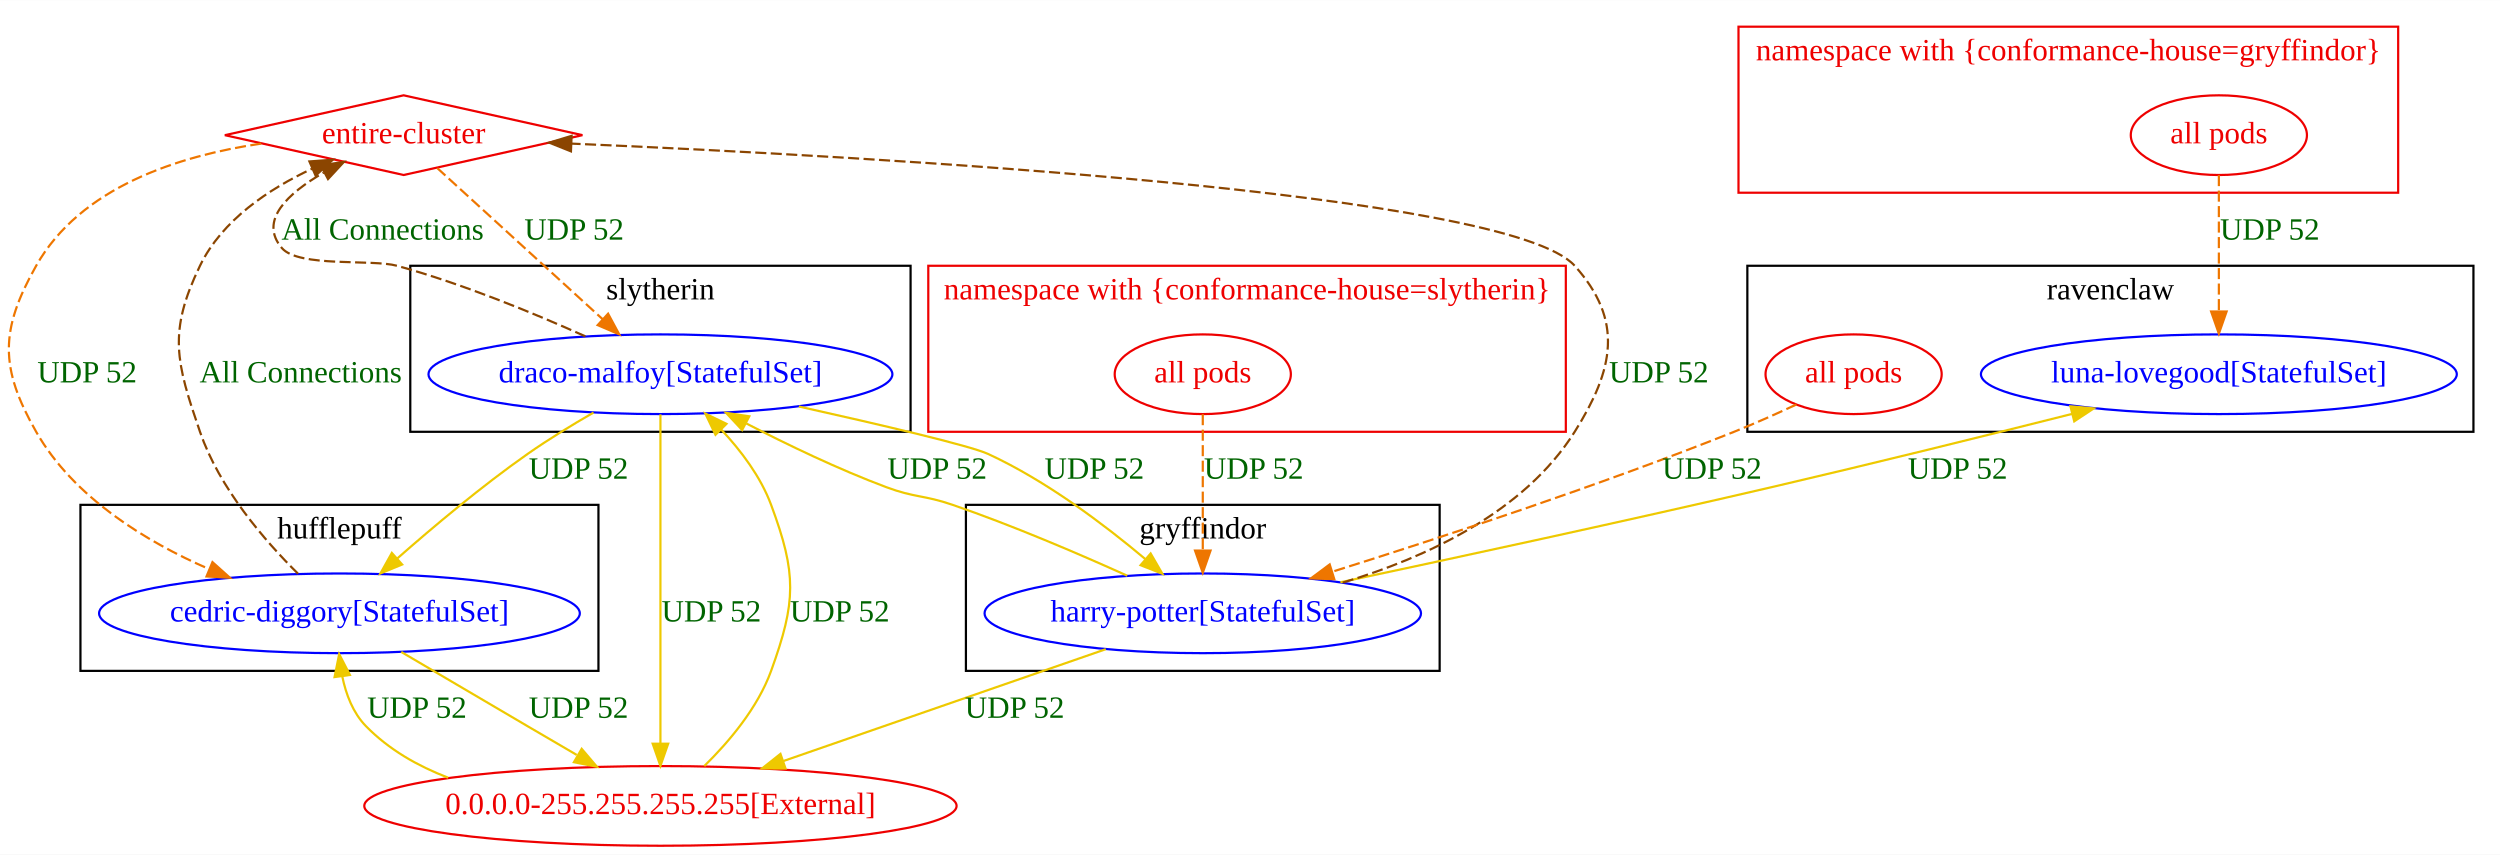
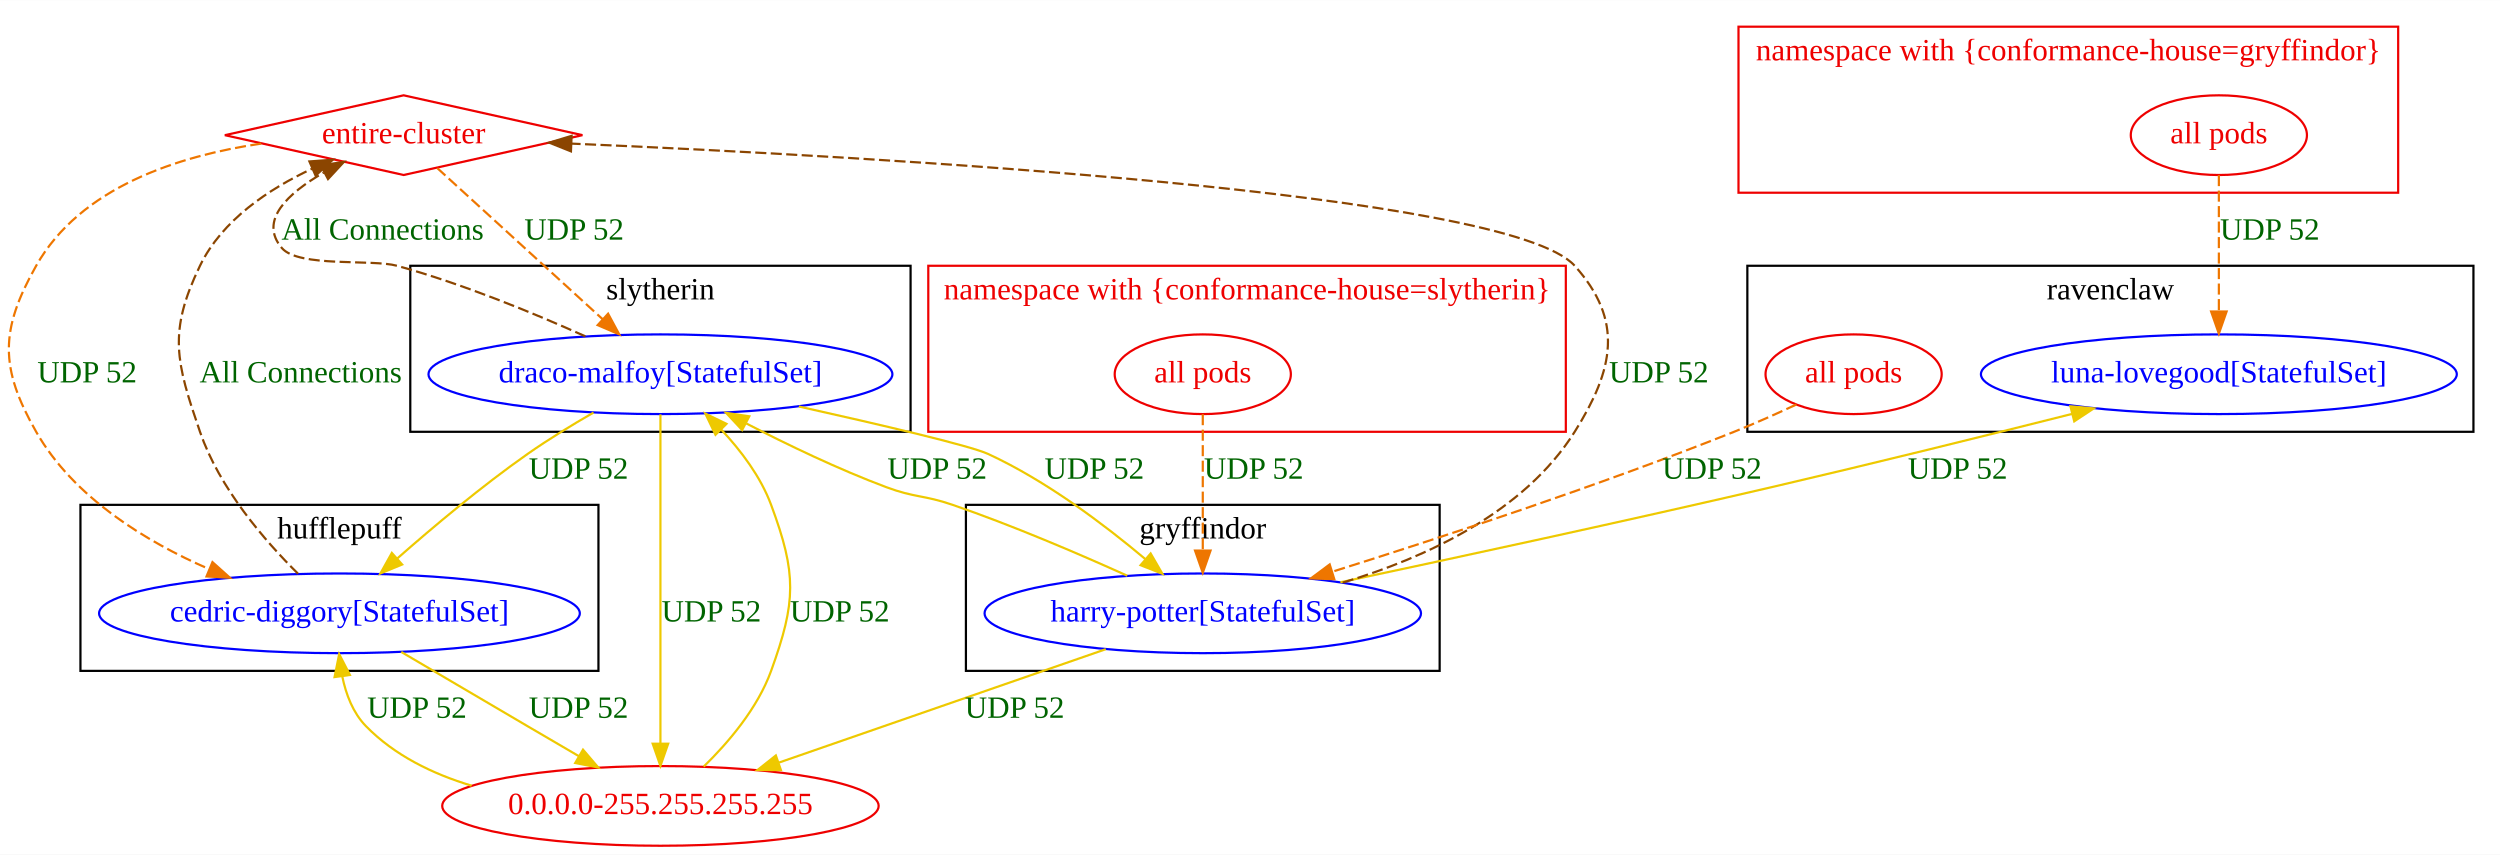
<svg xmlns="http://www.w3.org/2000/svg" width="1129pt" height="386pt" viewBox="0.00 0.00 1129.34 386.00">
  <g id="graph0" class="graph" transform="scale(1 1) rotate(0) translate(4 382)">
    <polygon fill="white" stroke="transparent" points="-4,4 -4,-382 1125.34,-382 1125.34,4 -4,4" />
-     <g id="clust2" class="cluster">
-       <polygon fill="none" stroke="black" points="32.34,-79 32.34,-154 266.34,-154 266.34,-79 32.34,-79" />
-       <text text-anchor="middle" x="149.34" y="-138.8" font-family="Times New Roman,serif" font-size="14.00">hufflepuff</text>
+     <g id="clust4" class="cluster">
+       <polygon fill="none" stroke="black" points="181.34,-187 181.34,-262 407.34,-262 407.34,-187 181.34,-187" />
+       <text text-anchor="middle" x="294.34" y="-246.8" font-family="Times New Roman,serif" font-size="14.00">slytherin</text>
    </g>
    <g id="clust1" class="cluster">
      <polygon fill="none" stroke="black" points="432.34,-79 432.34,-154 646.34,-154 646.34,-79 432.34,-79" />
      <text text-anchor="middle" x="539.34" y="-138.8" font-family="Times New Roman,serif" font-size="14.00">gryffindor</text>
    </g>
+     <g id="clust2" class="cluster">
+       <polygon fill="none" stroke="black" points="32.34,-79 32.34,-154 266.34,-154 266.34,-79 32.34,-79" />
+       <text text-anchor="middle" x="149.34" y="-138.8" font-family="Times New Roman,serif" font-size="14.00">hufflepuff</text>
+     </g>
    <g id="clust3" class="cluster">
      <polygon fill="none" stroke="black" points="785.34,-187 785.34,-262 1113.34,-262 1113.34,-187 785.34,-187" />
      <text text-anchor="middle" x="949.34" y="-246.8" font-family="Times New Roman,serif" font-size="14.00">ravenclaw</text>
-     </g>
-     <g id="clust5" class="cluster">
-       <polygon fill="none" stroke="#ee0000" points="781.34,-295 781.34,-370 1079.34,-370 1079.34,-295 781.34,-295" />
-       <text text-anchor="middle" x="930.34" y="-354.8" font-family="Times New Roman,serif" font-size="14.00" fill="#ee0000">namespace with {conformance-house=gryffindor}</text>
    </g>
    <g id="clust6" class="cluster">
      <polygon fill="none" stroke="#ee0000" points="415.34,-187 415.34,-262 703.34,-262 703.34,-187 415.34,-187" />
      <text text-anchor="middle" x="559.34" y="-246.8" font-family="Times New Roman,serif" font-size="14.00" fill="#ee0000">namespace with {conformance-house=slytherin}</text>
    </g>
-     <g id="clust4" class="cluster">
-       <polygon fill="none" stroke="black" points="181.34,-187 181.34,-262 407.34,-262 407.34,-187 181.34,-187" />
-       <text text-anchor="middle" x="294.34" y="-246.8" font-family="Times New Roman,serif" font-size="14.00">slytherin</text>
+     <g id="clust5" class="cluster">
+       <polygon fill="none" stroke="#ee0000" points="781.34,-295 781.34,-370 1079.34,-370 1079.34,-295 781.34,-295" />
+       <text text-anchor="middle" x="930.34" y="-354.8" font-family="Times New Roman,serif" font-size="14.00" fill="#ee0000">namespace with {conformance-house=gryffindor}</text>
    </g>
    <g id="node1" class="node">
      <ellipse fill="none" stroke="blue" cx="539.34" cy="-105" rx="98.58" ry="18" />
      <text text-anchor="middle" x="539.34" y="-101.3" font-family="Times New Roman,serif" font-size="14.00" fill="blue">harry-potter[StatefulSet]</text>
    </g>
    <g id="node4" class="node">
      <ellipse fill="none" stroke="blue" cx="998.34" cy="-213" rx="107.48" ry="18" />
      <text text-anchor="middle" x="998.34" y="-209.3" font-family="Times New Roman,serif" font-size="14.00" fill="blue">luna-lovegood[StatefulSet]</text>
    </g>
    <g id="edge10" class="edge">
      <path fill="none" stroke="#eec900" d="M601.51,-119.03C653.63,-130.09 729.96,-146.56 796.34,-162 841.76,-172.57 892.72,-185.19 932.1,-195.1" />
      <polygon fill="#eec900" stroke="#eec900" points="931.29,-198.51 941.85,-197.57 933.01,-191.73 931.29,-198.51" />
      <text text-anchor="middle" x="880.34" y="-165.8" font-family="Times New Roman,serif" font-size="14.00" fill="darkgreen">UDP 52</text>
    </g>
    <g id="node5" class="node">
      <ellipse fill="none" stroke="blue" cx="294.34" cy="-213" rx="104.78" ry="18" />
      <text text-anchor="middle" x="294.34" y="-209.3" font-family="Times New Roman,serif" font-size="14.00" fill="blue">draco-malfoy[StatefulSet]</text>
    </g>
    <g id="edge11" class="edge">
      <path fill="none" stroke="#eec900" d="M505.21,-121.99C483.05,-132 453.35,-144.71 426.34,-154 413.29,-158.49 409.26,-157.16 396.34,-162 374.85,-170.04 351.83,-181.1 333.1,-190.78" />
      <polygon fill="#eec900" stroke="#eec900" points="331.24,-187.8 324.01,-195.54 334.49,-194 331.24,-187.8" />
      <text text-anchor="middle" x="419.34" y="-165.8" font-family="Times New Roman,serif" font-size="14.00" fill="darkgreen">UDP 52</text>
    </g>
    <g id="node8" class="node">
-       <ellipse fill="none" stroke="#ee0000" cx="294.34" cy="-18" rx="133.78" ry="18" />
-       <text text-anchor="middle" x="294.34" y="-14.3" font-family="Times New Roman,serif" font-size="14.00" fill="#ee0000">0.0.0.0-255.255.255.255[External]</text>
+       <ellipse fill="none" stroke="#ee0000" cx="294.34" cy="-18" rx="98.58" ry="18" />
+       <text text-anchor="middle" x="294.34" y="-14.3" font-family="Times New Roman,serif" font-size="14.00" fill="#ee0000">0.0.0.0-255.255.255.255</text>
    </g>
    <g id="edge8" class="edge">
-       <path fill="none" stroke="#eec900" d="M495.54,-88.8C454.85,-74.69 394.07,-53.6 349.96,-38.3" />
-       <polygon fill="#eec900" stroke="#eec900" points="350.85,-34.9 340.26,-34.93 348.56,-41.51 350.85,-34.9" />
+       <path fill="none" stroke="#eec900" d="M495.54,-88.8C454.21,-74.46 392.15,-52.93 347.89,-37.58" />
+       <polygon fill="#eec900" stroke="#eec900" points="348.77,-34.18 338.18,-34.21 346.48,-40.79 348.77,-34.18" />
      <text text-anchor="middle" x="454.34" y="-57.8" font-family="Times New Roman,serif" font-size="14.00" fill="darkgreen">UDP 52</text>
    </g>
    <g id="node9" class="node">
      <polygon fill="none" stroke="#ee0000" points="178.34,-339 97.57,-321 178.34,-303 259.11,-321 178.34,-339" />
      <text text-anchor="middle" x="178.34" y="-317.3" font-family="Times New Roman,serif" font-size="14.00" fill="#ee0000">entire-cluster</text>
    </g>
    <g id="edge9" class="edge">
      <path fill="none" stroke="#8b4500" stroke-dasharray="5,2" d="M602.56,-118.87C639.99,-130.09 684.44,-150.53 707.34,-187 725.07,-215.23 729.59,-237.18 707.34,-262 677.65,-295.12 393.34,-311.23 254.24,-317.18" />
      <polygon fill="#8b4500" stroke="#8b4500" points="253.92,-313.69 244.07,-317.61 254.21,-320.69 253.92,-313.69" />
      <text text-anchor="middle" x="745.34" y="-209.3" font-family="Times New Roman,serif" font-size="14.00" fill="darkgreen">UDP 52</text>
    </g>
    <g id="node2" class="node">
      <ellipse fill="none" stroke="blue" cx="149.34" cy="-105" rx="108.58" ry="18" />
      <text text-anchor="middle" x="149.34" y="-101.3" font-family="Times New Roman,serif" font-size="14.00" fill="blue">cedric-diggory[StatefulSet]</text>
    </g>
    <g id="edge12" class="edge">
-       <path fill="none" stroke="#eec900" d="M177.27,-87.54C193.85,-77.77 215.28,-65.16 234.34,-54 241.51,-49.8 249.17,-45.33 256.53,-41.03" />
-       <polygon fill="#eec900" stroke="#eec900" points="258.77,-43.78 265.64,-35.71 255.24,-37.73 258.77,-43.78" />
+       <path fill="none" stroke="#eec900" d="M177.27,-87.54C193.85,-77.77 215.28,-65.16 234.34,-54 241.82,-49.62 249.83,-44.94 257.48,-40.47" />
+       <polygon fill="#eec900" stroke="#eec900" points="259.37,-43.42 266.25,-35.36 255.84,-37.38 259.37,-43.42" />
      <text text-anchor="middle" x="257.34" y="-57.8" font-family="Times New Roman,serif" font-size="14.00" fill="darkgreen">UDP 52</text>
    </g>
    <g id="edge13" class="edge">
      <path fill="none" stroke="#8b4500" stroke-dasharray="5,2" d="M130.65,-122.86C115.42,-137.95 95.07,-161.56 86.34,-187 75.52,-218.53 71.84,-231.99 86.34,-262 96.3,-282.6 117.44,-296.69 136.95,-305.82" />
      <polygon fill="#8b4500" stroke="#8b4500" points="135.77,-309.13 146.34,-309.91 138.57,-302.71 135.77,-309.13" />
      <text text-anchor="middle" x="131.84" y="-209.3" font-family="Times New Roman,serif" font-size="14.00" fill="darkgreen">All Connections</text>
    </g>
    <g id="node3" class="node">
      <ellipse fill="none" stroke="#ee0000" cx="833.34" cy="-213" rx="39.79" ry="18" />
      <text text-anchor="middle" x="833.34" y="-209.3" font-family="Times New Roman,serif" font-size="14.00" fill="#ee0000">all pods</text>
    </g>
    <g id="edge5" class="edge">
      <path fill="none" stroke="#ee7600" stroke-dasharray="5,2" d="M807.5,-199.34C798.66,-195.2 788.65,-190.71 779.34,-187 718.39,-162.69 646.95,-139.2 597.96,-123.83" />
      <polygon fill="#ee7600" stroke="#ee7600" points="598.75,-120.41 588.17,-120.77 596.67,-127.09 598.75,-120.41" />
      <text text-anchor="middle" x="769.34" y="-165.8" font-family="Times New Roman,serif" font-size="14.00" fill="darkgreen">UDP 52</text>
    </g>
    <g id="edge16" class="edge">
      <path fill="none" stroke="#eec900" d="M356.85,-198.43C393.53,-190.26 434.25,-180.73 442.34,-177 468.59,-164.9 494.83,-145.11 513.39,-129.49" />
      <polygon fill="#eec900" stroke="#eec900" points="515.79,-132.04 521.09,-122.87 511.23,-126.73 515.79,-132.04" />
      <text text-anchor="middle" x="490.34" y="-165.8" font-family="Times New Roman,serif" font-size="14.00" fill="darkgreen">UDP 52</text>
    </g>
    <g id="edge17" class="edge">
      <path fill="none" stroke="#eec900" d="M264.12,-195.69C254.4,-190.1 243.72,-183.58 234.34,-177 213.65,-162.48 191.79,-144.14 175.42,-129.74" />
      <polygon fill="#eec900" stroke="#eec900" points="177.66,-127.05 167.85,-123.02 173.01,-132.28 177.66,-127.05" />
      <text text-anchor="middle" x="257.34" y="-165.8" font-family="Times New Roman,serif" font-size="14.00" fill="darkgreen">UDP 52</text>
    </g>
    <g id="edge14" class="edge">
      <path fill="none" stroke="#eec900" d="M294.34,-194.87C294.34,-161.32 294.34,-86.71 294.34,-46.29" />
      <polygon fill="#eec900" stroke="#eec900" points="297.84,-46.09 294.34,-36.09 290.84,-46.09 297.84,-46.09" />
      <text text-anchor="middle" x="317.34" y="-101.3" font-family="Times New Roman,serif" font-size="14.00" fill="darkgreen">UDP 52</text>
    </g>
    <g id="edge15" class="edge">
      <path fill="none" stroke="#8b4500" stroke-dasharray="5,2" d="M260.44,-230.12C237.02,-240.64 204.88,-253.89 175.34,-262 164.07,-265.1 130.95,-261.13 123.34,-270 112.71,-282.4 126.03,-294.76 142.22,-304.09" />
      <polygon fill="#8b4500" stroke="#8b4500" points="140.9,-307.35 151.38,-308.94 144.18,-301.16 140.9,-307.35" />
      <text text-anchor="middle" x="168.84" y="-273.8" font-family="Times New Roman,serif" font-size="14.00" fill="darkgreen">All Connections</text>
    </g>
    <g id="node6" class="node">
      <ellipse fill="none" stroke="#ee0000" cx="998.34" cy="-321" rx="39.79" ry="18" />
      <text text-anchor="middle" x="998.34" y="-317.3" font-family="Times New Roman,serif" font-size="14.00" fill="#ee0000">all pods</text>
    </g>
    <g id="edge3" class="edge">
      <path fill="none" stroke="#ee7600" stroke-dasharray="5,2" d="M998.34,-302.97C998.34,-286.38 998.34,-260.88 998.34,-241.43" />
      <polygon fill="#ee7600" stroke="#ee7600" points="1001.84,-241.34 998.34,-231.34 994.84,-241.34 1001.84,-241.34" />
      <text text-anchor="middle" x="1021.34" y="-273.8" font-family="Times New Roman,serif" font-size="14.00" fill="darkgreen">UDP 52</text>
    </g>
    <g id="node7" class="node">
      <ellipse fill="none" stroke="#ee0000" cx="539.34" cy="-213" rx="39.79" ry="18" />
      <text text-anchor="middle" x="539.34" y="-209.3" font-family="Times New Roman,serif" font-size="14.00" fill="#ee0000">all pods</text>
    </g>
    <g id="edge4" class="edge">
      <path fill="none" stroke="#ee7600" stroke-dasharray="5,2" d="M539.34,-194.97C539.34,-178.38 539.34,-152.88 539.34,-133.43" />
      <polygon fill="#ee7600" stroke="#ee7600" points="542.84,-133.34 539.34,-123.34 535.84,-133.34 542.84,-133.34" />
      <text text-anchor="middle" x="562.34" y="-165.8" font-family="Times New Roman,serif" font-size="14.00" fill="darkgreen">UDP 52</text>
    </g>
    <g id="edge1" class="edge">
-       <path fill="none" stroke="#eec900" d="M198.46,-30.74C184.62,-36.03 171.61,-43.5 161.34,-54 155.46,-60.01 152.28,-68.37 150.61,-76.54" />
+       <path fill="none" stroke="#eec900" d="M209.06,-27.13C191.35,-32.46 174.2,-40.86 161.34,-54 155.46,-60.01 152.28,-68.37 150.61,-76.54" />
      <polygon fill="#eec900" stroke="#eec900" points="147.13,-76.2 149.22,-86.58 154.06,-77.16 147.13,-76.2" />
      <text text-anchor="middle" x="184.34" y="-57.8" font-family="Times New Roman,serif" font-size="14.00" fill="darkgreen">UDP 52</text>
    </g>
    <g id="edge2" class="edge">
-       <path fill="none" stroke="#eec900" d="M314.14,-36C325.34,-46.98 338.29,-62.3 344.34,-79 355.69,-110.34 355.95,-122.75 344.34,-154 339.63,-166.69 330.76,-178.45 321.78,-188.03" />
+       <path fill="none" stroke="#eec900" d="M313.88,-35.75C325.14,-46.74 338.25,-62.17 344.34,-79 355.69,-110.34 355.95,-122.75 344.34,-154 339.63,-166.69 330.76,-178.45 321.78,-188.03" />
      <polygon fill="#eec900" stroke="#eec900" points="319.21,-185.65 314.64,-195.21 324.17,-190.59 319.21,-185.65" />
      <text text-anchor="middle" x="375.34" y="-101.3" font-family="Times New Roman,serif" font-size="14.00" fill="darkgreen">UDP 52</text>
    </g>
    <g id="edge6" class="edge">
      <path fill="none" stroke="#ee7600" stroke-dasharray="5,2" d="M114.01,-317.19C76.3,-311.64 32.28,-297.37 12.34,-262 -4.03,-232.96 -4.18,-215.95 12.34,-187 29.2,-157.44 61.55,-137.57 90.59,-124.92" />
      <polygon fill="#ee7600" stroke="#ee7600" points="91.98,-128.13 99.87,-121.06 89.29,-121.66 91.98,-128.13" />
      <text text-anchor="middle" x="35.34" y="-209.3" font-family="Times New Roman,serif" font-size="14.00" fill="darkgreen">UDP 52</text>
    </g>
    <g id="edge7" class="edge">
      <path fill="none" stroke="#ee7600" stroke-dasharray="5,2" d="M193.51,-306.14C212.49,-288.8 245.29,-258.82 268.32,-237.78" />
      <polygon fill="#ee7600" stroke="#ee7600" points="270.7,-240.35 275.72,-231.02 265.98,-235.18 270.7,-240.35" />
      <text text-anchor="middle" x="255.34" y="-273.8" font-family="Times New Roman,serif" font-size="14.00" fill="darkgreen">UDP 52</text>
    </g>
  </g>
</svg>
